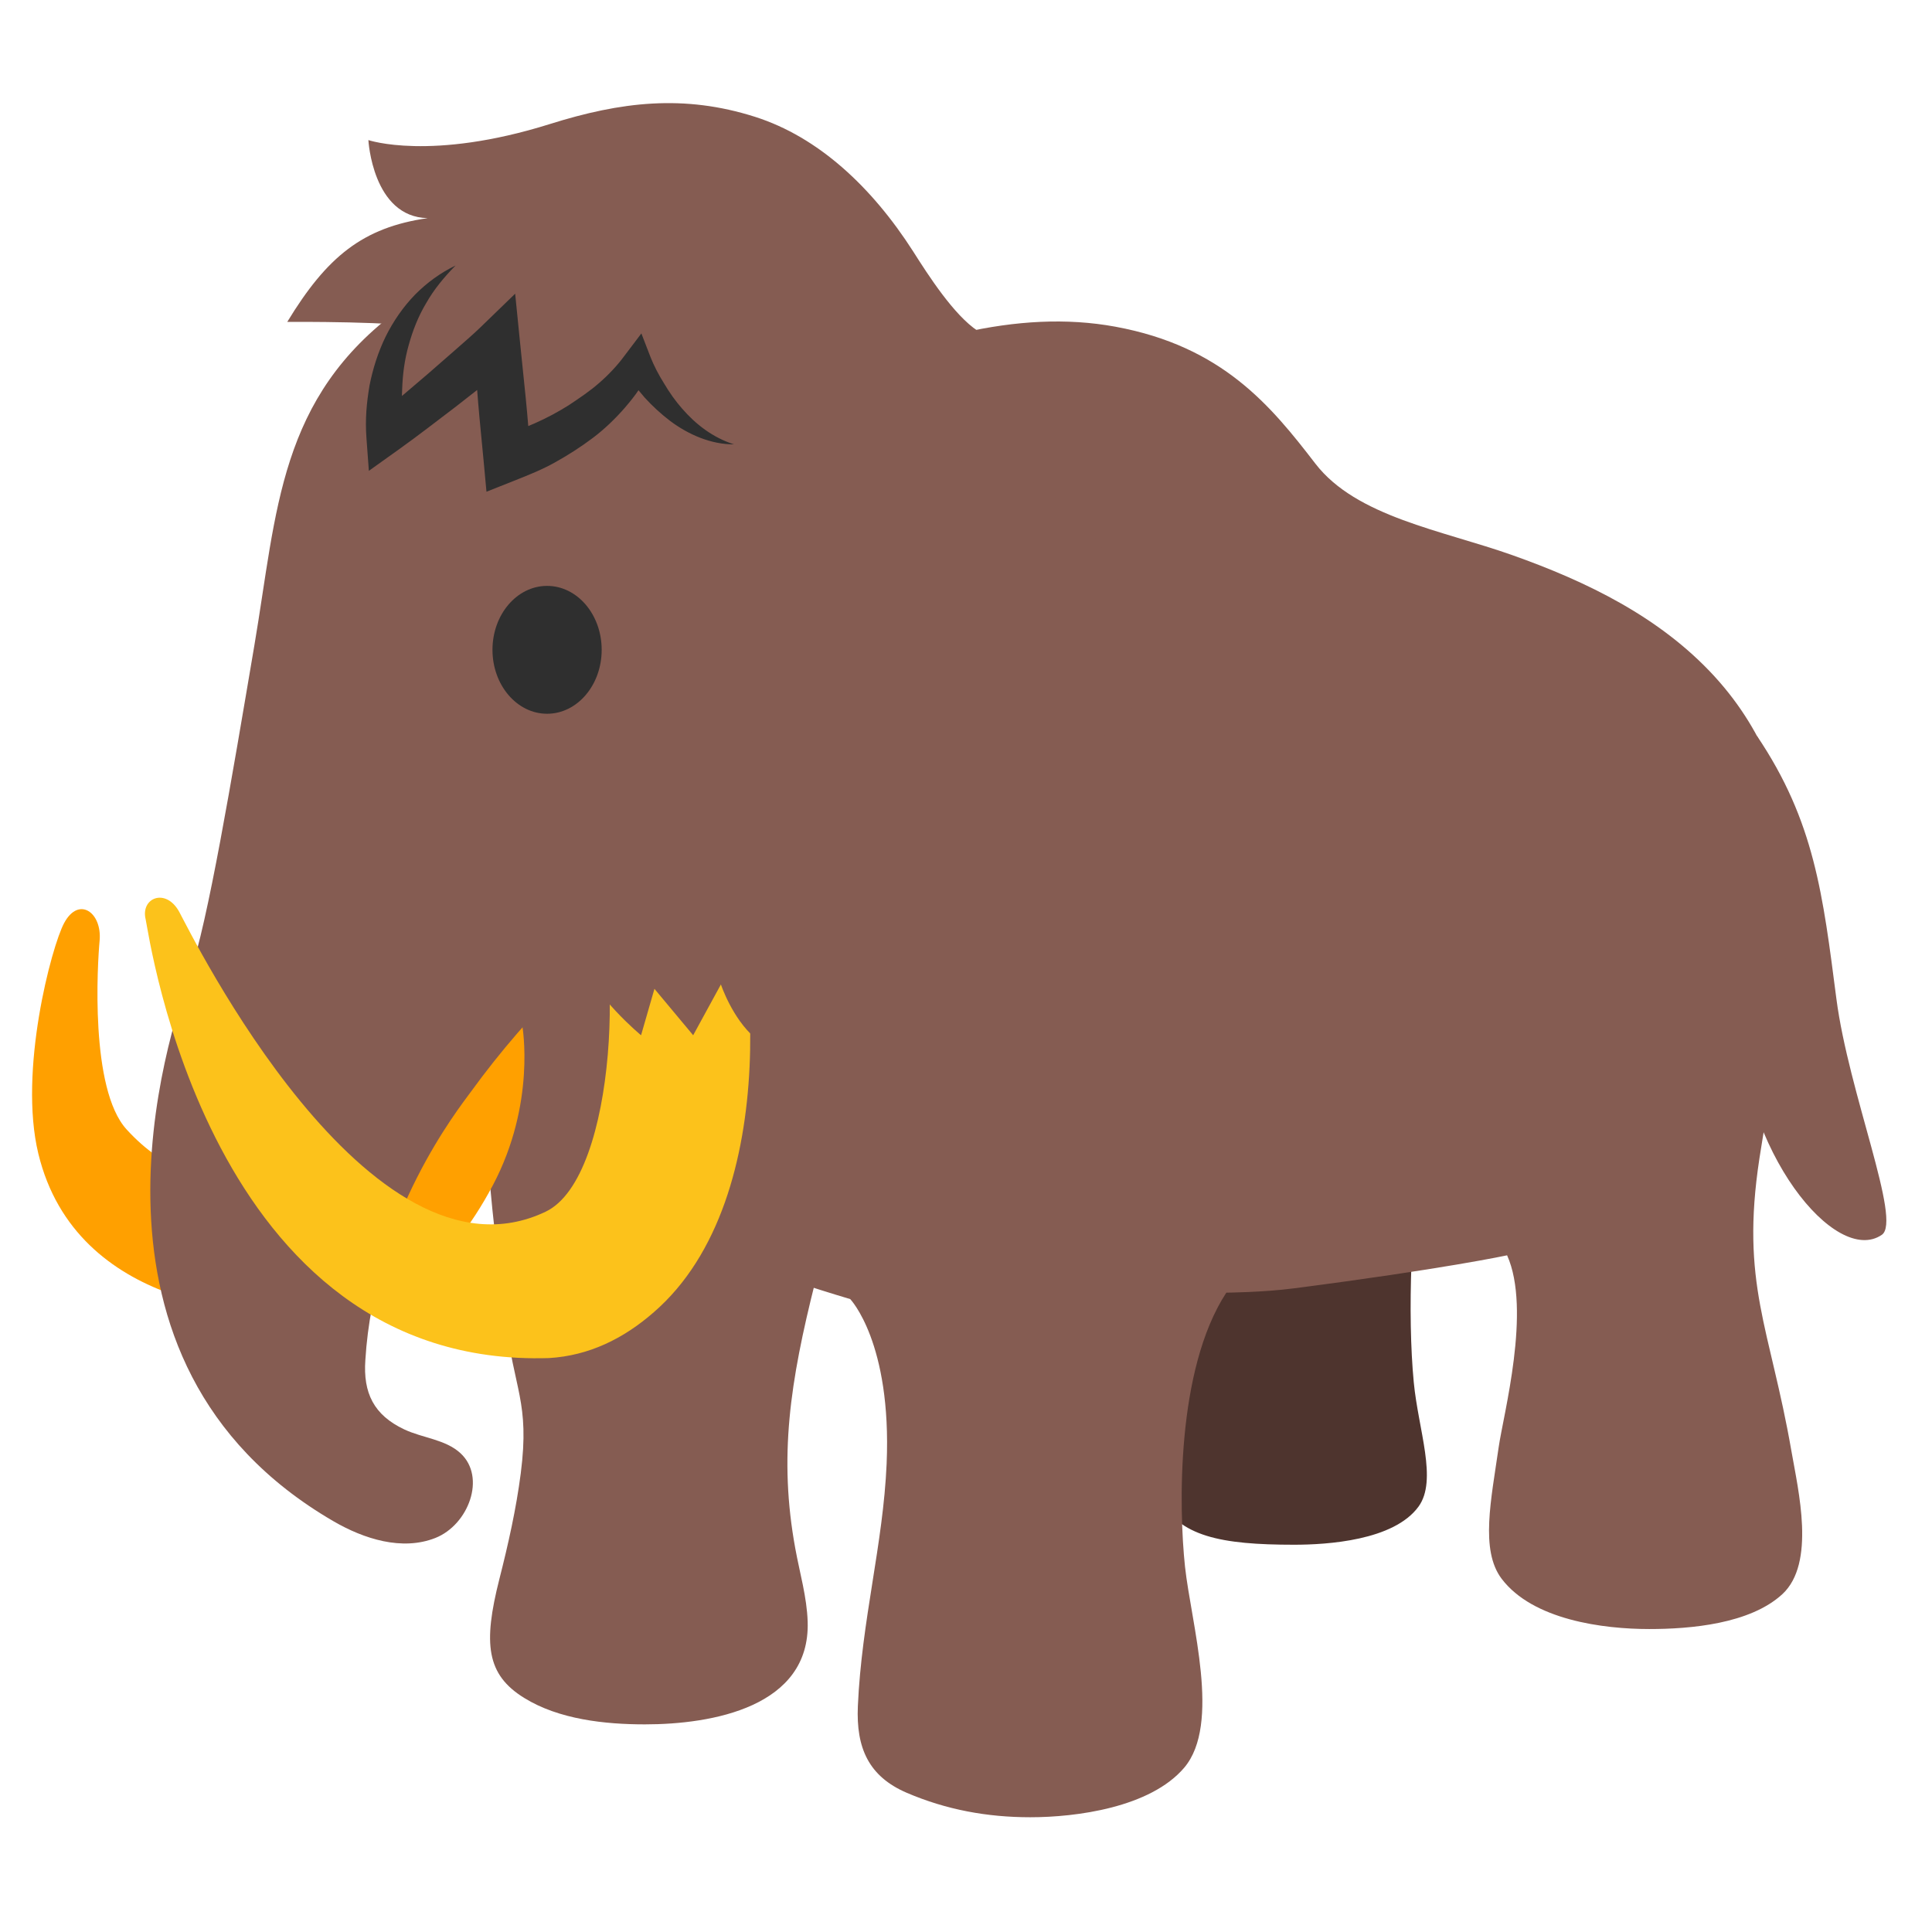
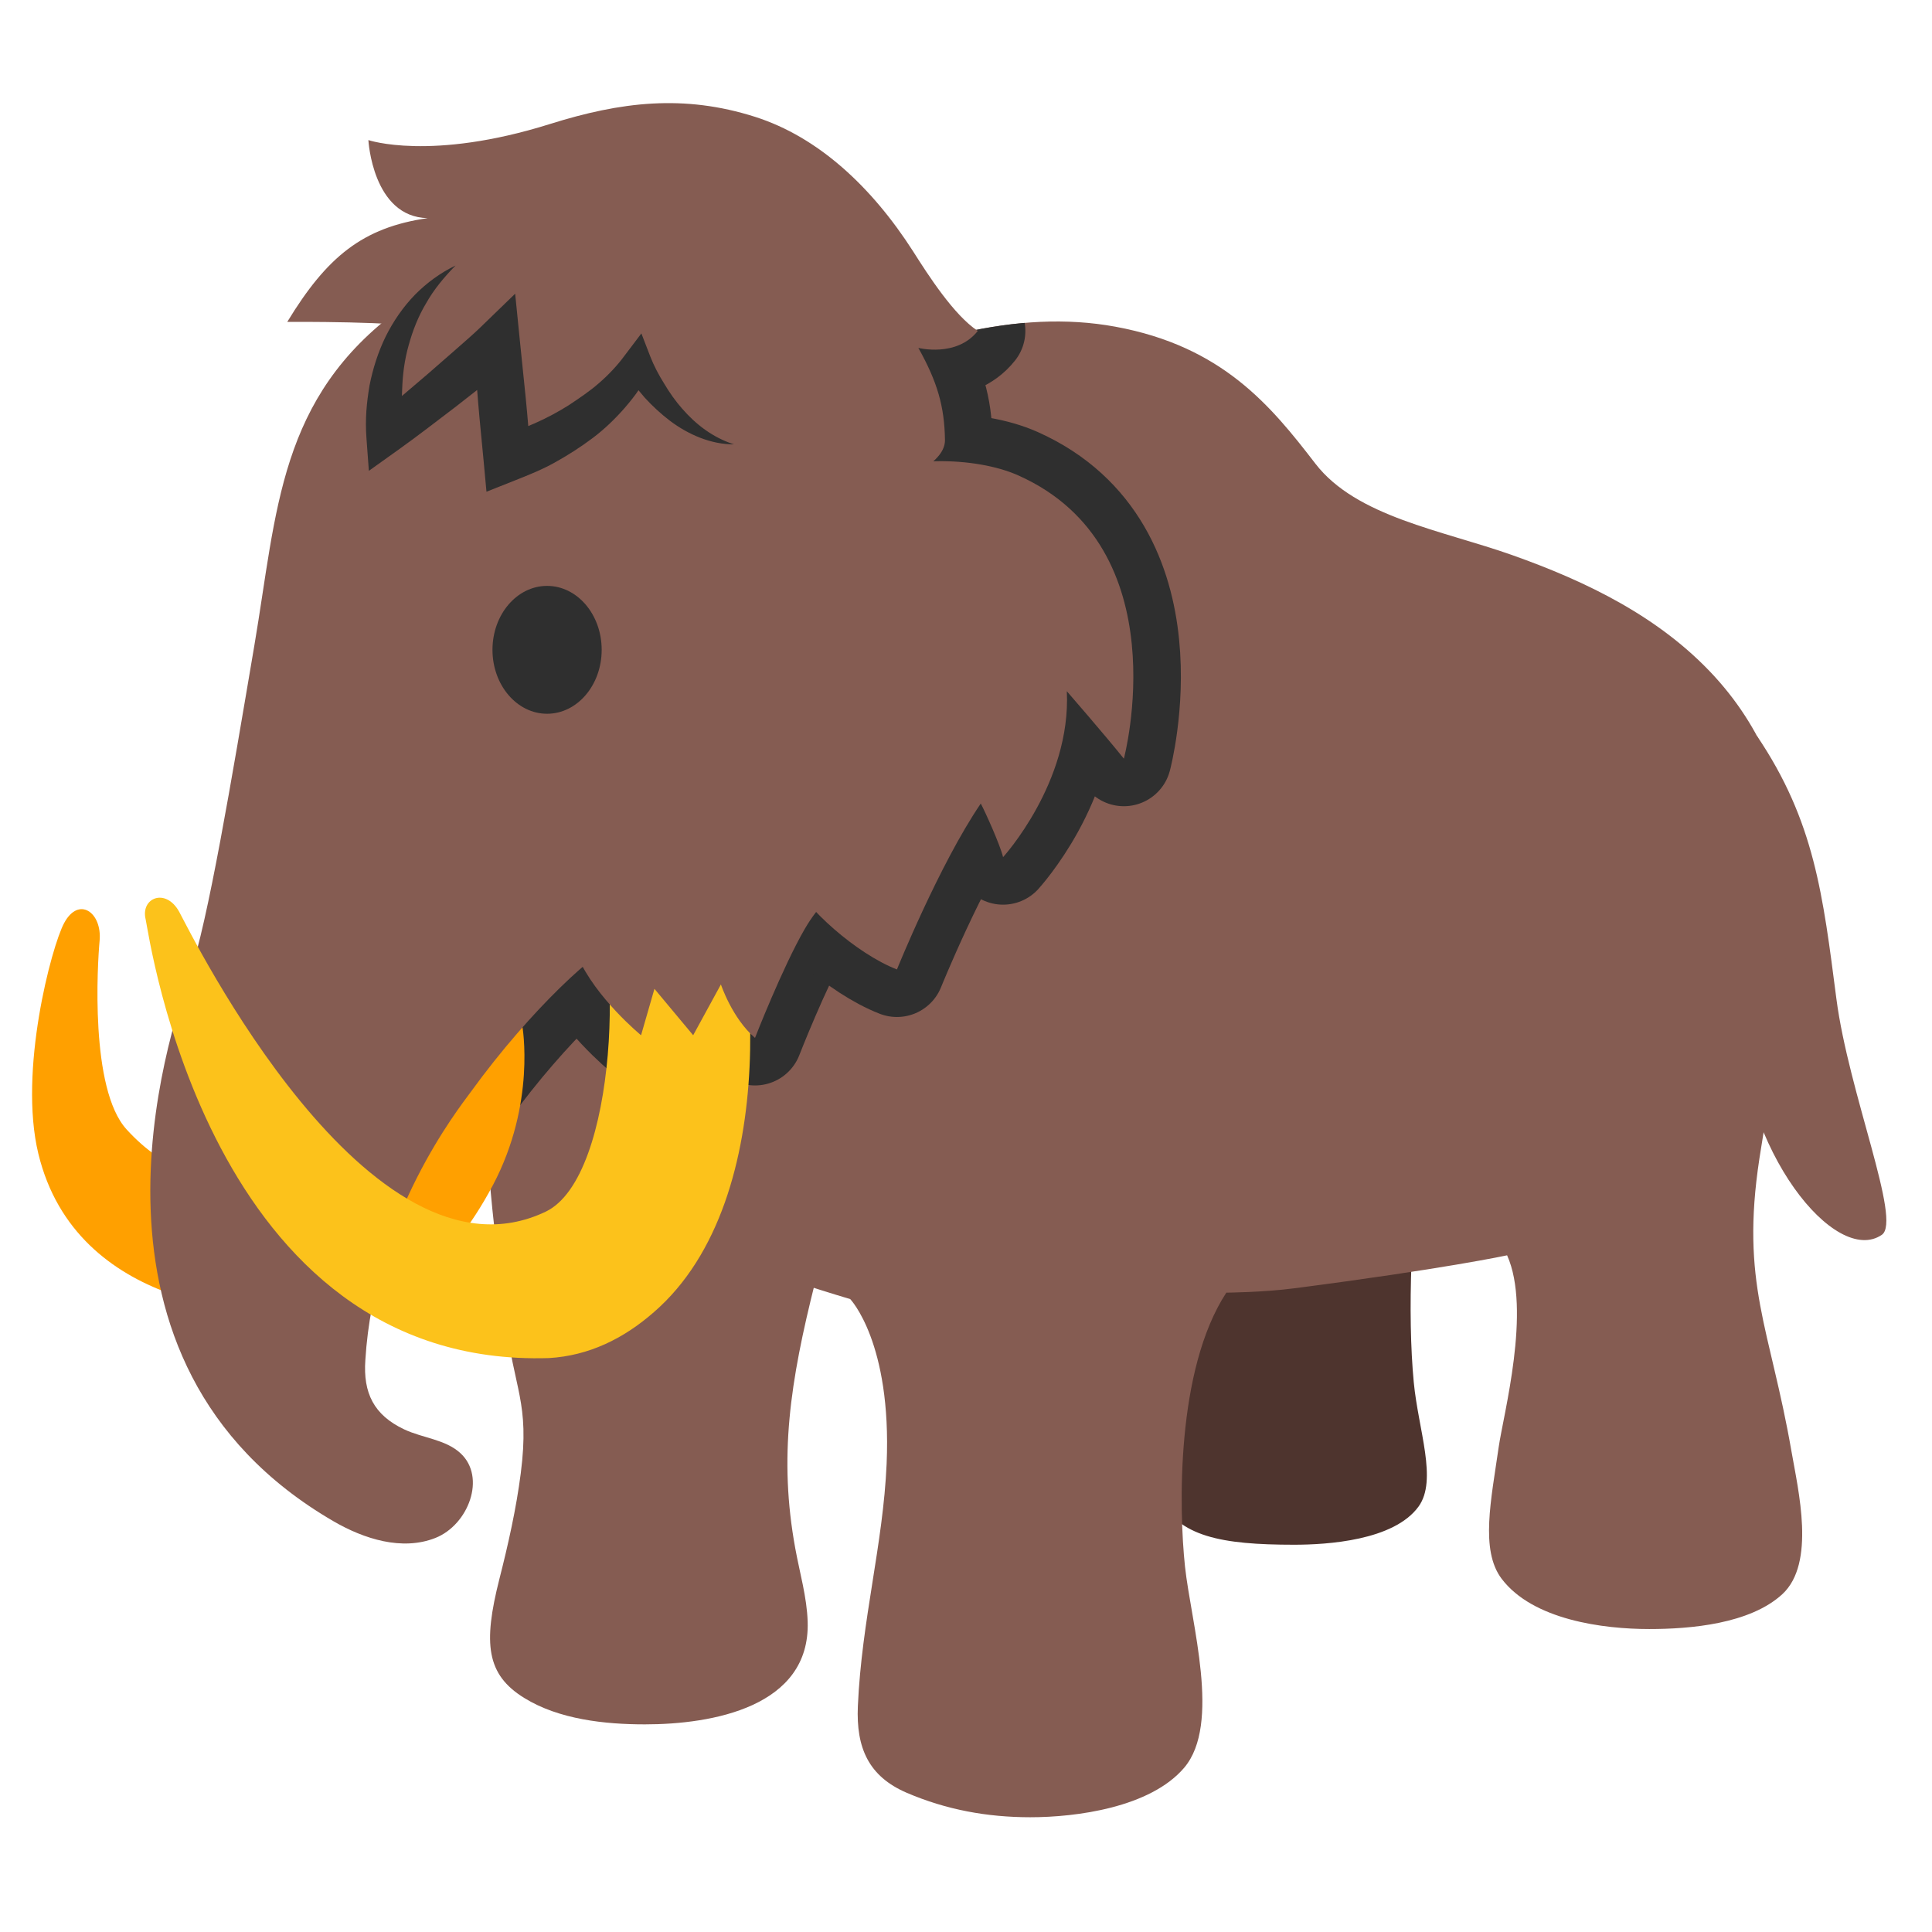
<svg xmlns="http://www.w3.org/2000/svg" version="1.1" id="Layer_8" x="0" y="0" viewBox="0 0 128 128" style="enable-background:new 0 0 128 128;" xml:space="preserve">
  <defs id="defs35897">
    <radialGradient id="SVGID_3_" cx="58.513" cy="44.436" r="46.035" gradientUnits="userSpaceOnUse">
      <stop offset="0.27" style="stop-color:#85574A" id="stop35836" />
      <stop offset="0.859" style="stop-color:#9B6A57" id="stop35838" />
    </radialGradient>
    <linearGradient id="SVGID_4_" gradientUnits="userSpaceOnUse" x1="36.706" y1="77.203" x2="76.267" y2="22.414">
      <stop offset="0.137" style="stop-color:#754D41" id="stop35843" />
      <stop offset="0.786" style="stop-color:#805447;stop-opacity:0.248" id="stop35845" />
      <stop offset="1" style="stop-color:#85574A;stop-opacity:0" id="stop35847" />
    </linearGradient>
    <clipPath clipPathUnits="userSpaceOnUse" id="clipPath17">
-       <g id="g25">
-         <path style="fill:#6d4a41;fill-opacity:1" d="m 116.51,48.97 c 3.78,5.6 4.32,10.42 5.2,17.19 0.8,6.16 4.293,14.524 2.97,15.43 -3.021,2.068 -9.14,-5.45 -9.39,-14.36" id="path17" />
-         <g id="g19">
-           <linearGradient id="linearGradient18" gradientUnits="userSpaceOnUse" x1="85.995" y1="98.939" x2="85.995" y2="82.787">
-             <stop offset="0.292" style="stop-color:#85574A" id="stop17" />
-             <stop offset="1" style="stop-color:#6A463E" id="stop18" />
-           </linearGradient>
-           <path style="fill:#4e342e" d="m 88.86,62.11 c -6.94,-2.38 -11.06,3.03 -11.19,5.83 -0.42,8.84 -1.75,31.81 -0.21,34.8 1.29,2.51 4.02,3.05 8.81,3.05 2.16,0 6.51,-0.27 8.13,-2.49 1.26,-1.73 -0.01,-5 -0.31,-8.13 C 93.67,90.74 93.9,84.18 94.75,78.65 95.78,72.02 95.8,64.48 88.86,62.11 Z" id="path18" />
-           <g id="g18">
- 			
- 			
- 		</g>
-         </g>
-         <g id="g21">
-           <linearGradient id="linearGradient20" gradientUnits="userSpaceOnUse" x1="44.615" y1="99.224" x2="44.615" y2="80.454">
-             <stop offset="0" style="stop-color:#9B6A57" id="stop19" />
-             <stop offset="0.869" style="stop-color:#85574A" id="stop20" />
-           </linearGradient>
-           <path style="fill:#6d4a41" d="M 55.25,72.46 C 55.2,72.23 54.28,61.93 45.43,62.1 c -8.85,0.18 -11.16,3.67 -11.65,6.74 -0.91,5.74 0.52,14.38 0.96,18.24 0.53,4.66 1.59,9.34 0.99,14.04 -0.3,2.33 -0.82,4.64 -1.4,6.92 -1.07,4.22 -0.84,6.24 1.62,7.76 2.27,1.41 5.29,1.73 7.89,1.73 4.41,0 10.81,-1.14 10.64,-6.7 -0.05,-1.62 -0.52,-3.2 -0.81,-4.8 -1.09,-5.96 -0.35,-14.81 1.31,-21.39 0.7,-2.81 1.17,-8.02 0.27,-12.18 z" id="path20" />
-           <g id="g20">
- 			
- 			
- 			
- 		</g>
-         </g>
-         <path style="fill:#6d4a41" d="M 113.74,45.09 C 110.19,41.22 105.41,38.9 100.53,37.17 95.93,35.54 90.34,34.67 87.66,31.19 84.75,27.41 81.591,23.529 74.589,22.241 68.186,21.064 61.338,23.049 53.66,26.5 53.28,27.12 33.49,65.66 33.49,65.66 35.4,71.42 41.75,79.24 49.27,83 c 2.13,1.06 7.99,2.79 7.99,2.79 0,0 2.72,6.77 2.38,14.71 -0.23,5.29 -1.63,10.19 -1.88,15.84 -0.12,2.74 0.71,4.59 3.19,5.66 2.59,1.11 5.26,1.6 8.08,1.6 2.99,0 7.84,-0.63 10.06,-3.24 2.42,-2.86 0.45,-9.44 0.05,-13.14 -0.4,-3.75 -0.6,-16.8 2.7,-21.85 0,0 2.41,-0.02 4.4,-0.28 9.77,-1.26 13.95,-2.16 13.95,-2.16 1.6,3.56 -0.25,14.38 -0.55,16.48 -0.49,3.43 -1.22,6.73 0.19,8.6 2.04,2.7 6.65,3.29 9.65,3.29 2.69,0 6.58,-0.33 8.7,-2.28 2.19,-2.03 1.04,-6.77 0.59,-9.36 -1.4,-8.06 -3.34,-14.87 -2.09,-23.06 0.57,-3.75 1.75,-9.43 1.75,-14.47 0.02,-0.03 2.37,-9.33 -4.69,-17.04 z" id="path21" />
-         <g id="g22">
- 		
- 		
- 		
- 	</g>
-         <g id="g23">
- 		
- 		
- 		
- 	</g>
-         <g id="g24">
- 			
- 		</g>
-       </g>
+       <path style="fill:#6d4a41;fill-opacity:1" d="m 116.51,48.97 c 3.78,5.6 4.32,10.42 5.2,17.19 0.8,6.16 4.293,14.524 2.97,15.43 -3.021,2.068 -9.14,-5.45 -9.39,-14.36" id="path17" />
+       <path style="fill:#4e342e" d="m 88.86,62.11 c -6.94,-2.38 -11.06,3.03 -11.19,5.83 -0.42,8.84 -1.75,31.81 -0.21,34.8 1.29,2.51 4.02,3.05 8.81,3.05 2.16,0 6.51,-0.27 8.13,-2.49 1.26,-1.73 -0.01,-5 -0.31,-8.13 C 93.67,90.74 93.9,84.18 94.75,78.65 95.78,72.02 95.8,64.48 88.86,62.11 Z" id="path18" />
+       <path style="fill:#6d4a41" d="M 55.25,72.46 C 55.2,72.23 54.28,61.93 45.43,62.1 c -8.85,0.18 -11.16,3.67 -11.65,6.74 -0.91,5.74 0.52,14.38 0.96,18.24 0.53,4.66 1.59,9.34 0.99,14.04 -0.3,2.33 -0.82,4.64 -1.4,6.92 -1.07,4.22 -0.84,6.24 1.62,7.76 2.27,1.41 5.29,1.73 7.89,1.73 4.41,0 10.81,-1.14 10.64,-6.7 -0.05,-1.62 -0.52,-3.2 -0.81,-4.8 -1.09,-5.96 -0.35,-14.81 1.31,-21.39 0.7,-2.81 1.17,-8.02 0.27,-12.18 z" id="path20" />
+       <path style="fill:#6d4a41" d="M 113.74,45.09 C 110.19,41.22 105.41,38.9 100.53,37.17 95.93,35.54 90.34,34.67 87.66,31.19 84.75,27.41 81.591,23.529 74.589,22.241 68.186,21.064 61.338,23.049 53.66,26.5 53.28,27.12 33.49,65.66 33.49,65.66 35.4,71.42 41.75,79.24 49.27,83 c 2.13,1.06 7.99,2.79 7.99,2.79 0,0 2.72,6.77 2.38,14.71 -0.23,5.29 -1.63,10.19 -1.88,15.84 -0.12,2.74 0.71,4.59 3.19,5.66 2.59,1.11 5.26,1.6 8.08,1.6 2.99,0 7.84,-0.63 10.06,-3.24 2.42,-2.86 0.45,-9.44 0.05,-13.14 -0.4,-3.75 -0.6,-16.8 2.7,-21.85 0,0 2.41,-0.02 4.4,-0.28 9.77,-1.26 13.95,-2.16 13.95,-2.16 1.6,3.56 -0.25,14.38 -0.55,16.48 -0.49,3.43 -1.22,6.73 0.19,8.6 2.04,2.7 6.65,3.29 9.65,3.29 2.69,0 6.58,-0.33 8.7,-2.28 2.19,-2.03 1.04,-6.77 0.59,-9.36 -1.4,-8.06 -3.34,-14.87 -2.09,-23.06 0.57,-3.75 1.75,-9.43 1.75,-14.47 0.02,-0.03 2.37,-9.33 -4.69,-17.04 z" id="path21" />
    </clipPath>
  </defs>
  <g id="g46847" transform="matrix(1.013755,0,0,1.013755,-1.719001,-0.9025102)" style="stroke-width:0.986">
    <path style="fill:#855c52;fill-opacity:1;stroke-width:0.986" d="m 116.51,48.97 c 3.78,5.6 4.32,10.42 5.2,17.19 0.8,6.16 4.293,14.524 2.97,15.43 -3.021,2.068 -9.14,-5.45 -9.39,-14.36" id="path35798" />
    <g id="g35813" style="stroke-width:0.986">
      <linearGradient id="SVGID_1_" gradientUnits="userSpaceOnUse" x1="85.995" y1="98.939" x2="85.995" y2="82.787">
        <stop offset="0.292" style="stop-color:#85574A" id="stop35800" />
        <stop offset="1" style="stop-color:#6A463E" id="stop35802" />
      </linearGradient>
      <path style="fill:#4e342e;stroke-width:0.986" d="m 88.86,58.164 c -6.94,-2.38 -11.06,3.03 -11.19,5.83 -0.42,8.84 -1.75,31.81 -0.21,34.8 1.29,2.51 4.02,3.05 8.81,3.05 2.16,0 6.51,-0.27 8.13,-2.49 1.26,-1.73 -0.01,-5 -0.31,-8.13 -0.42,-4.43 -0.19,-10.99 0.66,-16.52 1.03,-6.63 1.05,-14.17 -5.89,-16.54 z" id="path35805" />
      <g id="g35811" style="stroke-width:0.986">
			
			
		</g>
    </g>
    <g id="g35832" style="stroke-width:0.986">
      <linearGradient id="SVGID_2_" gradientUnits="userSpaceOnUse" x1="44.615" y1="99.224" x2="44.615" y2="80.454">
        <stop offset="0" style="stop-color:#9B6A57" id="stop35817" />
        <stop offset="0.869" style="stop-color:#85574A" id="stop35819" />
      </linearGradient>
      <path style="fill:#855c52;stroke-width:0.986" d="M 55.25,72.46 C 55.2,72.23 54.28,61.93 45.43,62.1 c -8.85,0.18 -11.16,3.67 -11.65,6.74 -0.91,5.74 0.52,14.38 0.96,18.24 0.53,4.66 1.59,5.394 0.99,10.094 -0.3,2.33 -0.82,4.64 -1.4,6.92 -1.07,4.22 -0.84,6.24 1.62,7.76 2.27,1.41 5.29,1.73 7.89,1.73 4.41,0 10.81,-1.14 10.64,-6.7 -0.05,-1.62 -0.52,-3.2 -0.81,-4.8 C 52.58,96.124 53.32,91.22 54.98,84.64 c 0.7,-2.81 1.17,-8.02 0.27,-12.18 z" id="path35822" />
      <g id="g35830" style="stroke-width:0.986">
			
			
			
		</g>
    </g>
    <path style="fill:#855c52;stroke-width:0.986" d="M 113.74,45.09 C 110.19,41.22 105.41,38.9 100.53,37.17 95.93,35.54 90.34,34.67 87.66,31.19 84.75,27.41 81.591,23.529 74.589,22.241 68.186,21.064 61.338,23.049 53.66,26.5 53.28,27.12 33.49,65.66 33.49,65.66 35.4,71.42 41.75,79.24 49.27,83 c 2.13,1.06 7.99,2.79 7.99,2.79 0,0 2.72,2.824 2.38,10.764 -0.23,5.29 -1.63,10.19 -1.88,15.84 -0.12,2.74 0.71,4.59 3.19,5.66 2.59,1.11 5.26,1.6 8.08,1.6 2.99,0 7.84,-0.63 10.06,-3.24 2.42,-2.86 0.45,-9.44 0.05,-13.14 -0.4,-3.75 -0.6,-12.854 2.7,-17.904 0,0 2.41,-0.02 4.4,-0.28 9.77,-1.26 13.95,-2.16 13.95,-2.16 1.6,3.56 -0.25,10.434 -0.55,12.534 -0.49,3.43 -1.22,6.73 0.19,8.6 2.04,2.7 6.65,3.29 9.65,3.29 2.69,0 6.58,-0.33 8.7,-2.28 2.19,-2.03 1.04,-6.77 0.59,-9.36 -1.4,-8.06 -3.34,-10.924 -2.09,-19.114 0.57,-3.75 1.75,-9.43 1.75,-14.47 0.02,-0.03 2.37,-9.33 -4.69,-17.04 z" id="path35841" />
    <g id="g35858" style="stroke-width:0.986">
		
		
		
	</g>
    <g id="g35866" style="stroke-width:0.986">
		
		
		
	</g>
    <g id="g35880" style="stroke-width:0.986">
			
		</g>
  </g>
  <g id="g8" style="stroke:#2f2f2f;stroke-width:6.215;stroke-linecap:butt;stroke-linejoin:round;stroke-dasharray:none;stroke-opacity:1" clip-path="url(#clipPath17)" transform="matrix(1.013755,0,0,1.013755,-1.719001,-0.9025102)">
    <path style="fill:#855c52;stroke:#2f2f2f;stroke-width:6.215;stroke-linecap:butt;stroke-linejoin:round;stroke-dasharray:none;stroke-opacity:1" d="m 23.958,88.157 c 2.302,-6.058 4.687,-10.65 8.488,-15.883 4.031,-5.559 8.374,-9.418 9.655,-9.805 1.302,-0.387 3.541,-1.731 4.937,-2.25 3.708,-1.374 6.457,-3.675 6.364,-5.814 -0.167,-3.93 8.176,-17.023 1.208,-27.174 -2.271,-3.309 -5.989,-5.691 -9.686,-7.371 -3.874,-1.761 -7.582,-3.767 -11.894,-4.398 -4.124,-0.611 -1.864,3.166 -5.208,5.62 -7.916,5.803 -8.009,13.175 -9.27,15.618 -1.26,2.444 -3.083,3.563 -2.968,6.577 0.115,2.708 0.927,3.299 1.083,5.956 0.156,2.657 -1.385,11.922 -2.573,15.333 -2.208,6.333 -3.51,13.012 -3.77,19.742 -0.354,9.112 2.895,19.111 10.915,23.774 2.01,1.171 4.499,1.955 6.666,1.1 2.166,-0.855 3.343,-3.971 1.646,-5.539 -0.979,-0.906 -2.468,-0.988 -3.677,-1.558 -1.989,-0.937 -3.104,-3.136 -3.291,-5.284 -0.26,-2.688 0.417,-6.119 1.375,-8.644 z" id="path3" />
    <path style="fill:#855c52;fill-opacity:1;stroke:#2f2f2f;stroke-width:6.215;stroke-linecap:butt;stroke-linejoin:round;stroke-dasharray:none;stroke-opacity:1" d="m 39.446,56.951 c -1.229,1.578 -0.635,4.979 0,6.445 1.177,2.718 4.145,5.152 4.145,5.152 l 0.875,-3.034 2.531,3.034 1.812,-3.319 c 0,0 0.739,2.22 2.229,3.492 0,0 1.802,-4.622 3.25,-7.117 1.823,-3.146 3.77,-2.881 4.072,-7.168" id="path5" />
    <path style="fill:#855c52;fill-opacity:1;stroke:#2f2f2f;stroke-width:6.215;stroke-linecap:butt;stroke-linejoin:round;stroke-dasharray:none;stroke-opacity:1" d="m 57.46,32.237 c 2.979,-1.578 7.936,-1.548 10.79,-0.275 10.571,4.724 6.895,18.51 6.895,18.51 -1.302,-1.619 -3.729,-4.409 -3.729,-4.409 0.292,5.966 -4.166,10.843 -4.166,10.843 -0.187,-0.784 -1.156,-2.942 -1.458,-3.502 -2.708,3.981 -5.478,10.843 -5.478,10.843 -2.666,-1.039 -5.968,-4.011 -6.874,-5.875 -0.51,-1.049 -4.999,-8.41 -1.062,-20.129 1.01,-3.024 2.041,-4.398 5.083,-6.007 z" id="path6" />
    <ellipse style="fill:#2f2f2f;fill-opacity:1;stroke:#2f2f2f;stroke-width:6.215;stroke-linecap:butt;stroke-linejoin:round;stroke-dasharray:none;stroke-opacity:1" id="ellipse6" cx="37.449" cy="43.358" rx="3.569" ry="4.179" />
    <path style="fill:#855c52;fill-opacity:1;stroke:#2f2f2f;stroke-width:6.215;stroke-linecap:butt;stroke-linejoin:round;stroke-dasharray:none;stroke-opacity:1" d="m 37.634,8.997 c -7.791,2.444 -11.863,1.049 -11.863,1.049 0,0 0.271,5.03 3.874,5.101 -4.239,0.611 -6.582,2.515 -9.176,6.781 0,0 7.874,-0.051 8.718,0.428 0,0 0.989,6.394 22.007,11.342 3.052,0.723 12.3,-1.252 12.259,-4.052 -0.031,-2.209 -0.51,-3.818 -1.739,-6.017 0,0 2.5,0.641 3.885,-1.11 -1.562,-1.028 -3.239,-3.645 -4.229,-5.203 C 58.662,13.09 55.163,9.842 51.049,8.529 46.382,7.042 42.268,7.541 37.634,8.997 Z" id="path7" />
    <path style="fill:#2f2f2f;fill-opacity:1;stroke:#2f2f2f;stroke-width:6.215;stroke-linecap:butt;stroke-linejoin:round;stroke-dasharray:none;stroke-opacity:1" d="m 31.468,18.242 c -0.75,0.764 -1.416,1.568 -1.916,2.454 -0.521,0.865 -0.885,1.802 -1.146,2.749 -0.271,0.947 -0.396,1.914 -0.427,2.892 -0.052,0.947 0.01,1.985 0.177,2.81 l -2.062,-0.784 3.572,-3.044 1.76,-1.537 C 31.999,23.271 32.603,22.762 33.103,22.273 l 2.26,-2.189 0.312,3.116 0.385,3.767 c 0.125,1.252 0.219,2.515 0.323,3.777 l -2.062,-1.283 c 0.802,-0.275 1.573,-0.58 2.343,-0.916 0.76,-0.336 1.5,-0.733 2.198,-1.171 0.687,-0.458 1.375,-0.916 1.989,-1.456 0.604,-0.519 1.208,-1.171 1.604,-1.71 l 1.156,-1.527 0.594,1.537 c 0.219,0.56 0.542,1.181 0.896,1.741 0.344,0.58 0.729,1.13 1.177,1.639 0.885,1.018 1.989,1.884 3.385,2.332 -1.469,0.01 -2.958,-0.621 -4.166,-1.527 -0.604,-0.458 -1.167,-0.977 -1.677,-1.537 -0.5,-0.58 -0.948,-1.151 -1.364,-1.863 h 1.739 c -0.448,1.028 -1,1.761 -1.646,2.515 -0.635,0.733 -1.344,1.415 -2.114,1.996 -0.771,0.58 -1.594,1.11 -2.437,1.578 -0.844,0.479 -1.739,0.835 -2.635,1.191 L 33.488,33.025 33.301,30.999 c -0.115,-1.262 -0.25,-2.515 -0.354,-3.777 l -0.302,-3.777 2.593,0.947 c -0.635,0.591 -1.239,1.1 -1.864,1.598 l -1.875,1.466 c -1.26,0.957 -2.5,1.924 -3.802,2.851 l -1.896,1.354 -0.156,-2.128 c -0.094,-1.252 0.01,-2.311 0.198,-3.441 0.219,-1.11 0.562,-2.189 1.052,-3.197 0.5,-1.008 1.146,-1.945 1.916,-2.739 0.781,-0.794 1.687,-1.446 2.656,-1.914 z" id="path8" />
  </g>
  <g id="g46817" transform="matrix(1.055849,0,0,1.032146,-3.531564,-1.979992)" style="stroke-width:0.958">
    <path style="fill:#ffa000;fill-opacity:1;stroke-width:0.958" d="m 19.68,87.56 c 0,0 8.93,1.4 14.6,-9.58 2.71,-5.25 1.84,-10.2 1.84,-10.2 l -5.78,-6.01 z" id="path35815" />
    <path style="fill:#ffa000;stroke-width:0.958" d="M 21.89,86.116 C 19.727,86.346 8.132,86.068 5.749,75.965 4.496,70.655 6.582,62.666 7.366,61.174 c 0.918,-1.76 2.392,-0.689 2.229,1.129 -0.134,1.473 -0.622,9.52 1.693,12.112 4.87,5.463 10.017,2.153 10.017,2.153 z" id="path35834" />
    <path style="fill:#855c52;stroke-width:0.958" d="m 32.87,72.03 c 3.87,-5.46 8.04,-9.25 9.27,-9.63 1.25,-0.38 3.4,-1.7 4.74,-2.21 3.56,-1.35 6.2,-3.61 6.11,-5.71 -0.16,-3.86 7.85,-16.72 1.16,-26.69 -2.18,-3.25 -5.75,-5.59 -9.3,-7.24 -3.72,-1.73 -7.28,-3.7 -11.42,-4.32 -3.96,-0.6 -1.79,3.11 -5,5.52 -7.6,5.7 -7.69,12.94 -9.125,21.6 -1.435,8.66 -2.915,17.76 -4.055,21.11 -1.321,3.876 -8.215,24.854 9.01,35.1 1.93,1.15 4.32,1.92 6.4,1.08 2.08,-0.84 3.21,-3.9 1.58,-5.44 -0.94,-0.89 -2.37,-0.97 -3.53,-1.53 -1.91,-0.92 -2.586,-2.341 -2.44,-4.453 C 26.828,79.9 32.152,73.041 32.87,72.03 Z" id="path35868" />
    <path style="fill:#fcc21b;stroke-width:0.958" d="M 37.791,89.092 C 16.407,89.781 12.695,61.834 12.485,60.935 c -0.335,-1.387 1.263,-2.057 2.105,-0.488 0.737,1.387 11.902,24.656 22.991,19.25 C 42.163,77.458 42.498,62.083 40.278,58.734 39.102,56.964 48.44,56.39 48.44,56.39 c 2.315,5.033 4.21,22.417 -4.066,29.755 -1.914,1.713 -4.085,2.794 -6.582,2.947 z" id="path35872" />
    <path style="fill:#855c52;fill-opacity:1;stroke-width:0.958" d="m 39.59,56.98 c -1.18,1.55 -0.61,4.89 0,6.33 1.13,2.67 3.98,5.06 3.98,5.06 l 0.84,-2.98 2.43,2.98 1.74,-3.26 c 0,0 0.71,2.18 2.14,3.43 0,0 1.73,-4.54 3.12,-6.99 1.75,-3.09 3.62,-2.83 3.91,-7.04" id="path35874" />
    <path style="fill:#855c52;fill-opacity:1;stroke-width:0.958" d="m 56.886,32.707 c 2.86,-1.55 7.62,-1.52 10.36,-0.27 10.15,4.64 6.62,18.18 6.62,18.18 -1.25,-1.59 -3.58,-4.33 -3.58,-4.33 0.28,5.86 -4,10.65 -4,10.65 -0.18,-0.77 -1.11,-2.89 -1.4,-3.44 -2.6,3.91 -5.26,10.65 -5.26,10.65 -2.56,-1.02 -5.73,-3.94 -6.6,-5.77 -0.49,-1.03 -4.8,-8.26 -1.02,-19.77 0.97,-2.97 1.96,-4.32 4.88,-5.9 z" id="path35882" />
    <ellipse style="fill:#2f2f2f;fill-opacity:1;stroke-width:34.395;stroke-linecap:round" id="path38604" cx="37.673" cy="43.63" rx="3.426" ry="4.104" />
    <path style="fill:#855c52;fill-opacity:1;stroke-width:0.958" d="m 37.85,9.88 c -7.48,2.4 -11.39,1.03 -11.39,1.03 0,0 0.26,4.94 3.72,5.01 -4.07,0.6 -6.32,2.47 -8.81,6.66 0,0 7.56,-0.05 8.37,0.42 0,0 0.95,6.28 21.13,11.14 2.93,0.71 11.81,-1.23 11.77,-3.98 -0.03,-2.17 -0.49,-3.75 -1.67,-5.91 0,0 2.4,0.63 3.73,-1.09 C 63.2,22.151 61.59,19.581 60.64,18.051 58.04,13.901 54.68,10.71 50.73,9.42 46.25,7.96 42.3,8.45 37.85,9.88 Z" id="path43071" />
    <path style="fill:#2f2f2f;fill-opacity:1;stroke-width:0.958" d="m 31.93,18.961 c -0.72,0.75 -1.36,1.54 -1.84,2.41 -0.5,0.85 -0.85,1.77 -1.1,2.7 -0.26,0.93 -0.38,1.88 -0.41,2.84 -0.05,0.93 0.01,1.95 0.17,2.76 l -1.98,-0.77 3.43,-2.99 1.69,-1.51 c 0.55,-0.5 1.13,-1 1.61,-1.48 l 2.17,-2.15 0.3,3.06 0.37,3.7 c 0.12,1.23 0.21,2.47 0.31,3.71 l -1.98,-1.26 c 0.77,-0.27 1.51,-0.57 2.25,-0.9 0.73,-0.33 1.44,-0.72 2.11,-1.15 0.66,-0.45 1.32,-0.9 1.91,-1.43 0.58,-0.51 1.16,-1.15 1.54,-1.68 l 1.11,-1.5 0.57,1.51 c 0.21,0.55 0.52,1.16 0.86,1.71 0.33,0.57 0.7,1.11 1.13,1.61 0.85,1 1.91,1.85 3.25,2.29 -1.41,0.01 -2.84,-0.61 -4,-1.5 -0.58,-0.45 -1.12,-0.96 -1.61,-1.51 -0.48,-0.57 -0.91,-1.13 -1.31,-1.83 h 1.67 c -0.43,1.01 -0.96,1.73 -1.58,2.47 -0.61,0.72 -1.29,1.39 -2.03,1.96 -0.74,0.57 -1.53,1.09 -2.34,1.55 -0.81,0.47 -1.67,0.82 -2.53,1.17 l -1.8,0.73 -0.18,-1.99 c -0.11,-1.24 -0.24,-2.47 -0.34,-3.71 l -0.29,-3.71 2.49,0.93 c -0.61,0.58 -1.19,1.08 -1.79,1.57 l -1.8,1.44 c -1.21,0.94 -2.4,1.89 -3.65,2.8 l -1.82,1.33 -0.15,-2.09 c -0.09,-1.23 0.01,-2.27 0.19,-3.38 0.21,-1.09 0.54,-2.15 1.01,-3.14 0.48,-0.99 1.1,-1.91 1.84,-2.69 0.75,-0.78 1.62,-1.42 2.55,-1.88 z" id="path43073" />
  </g>
</svg>
